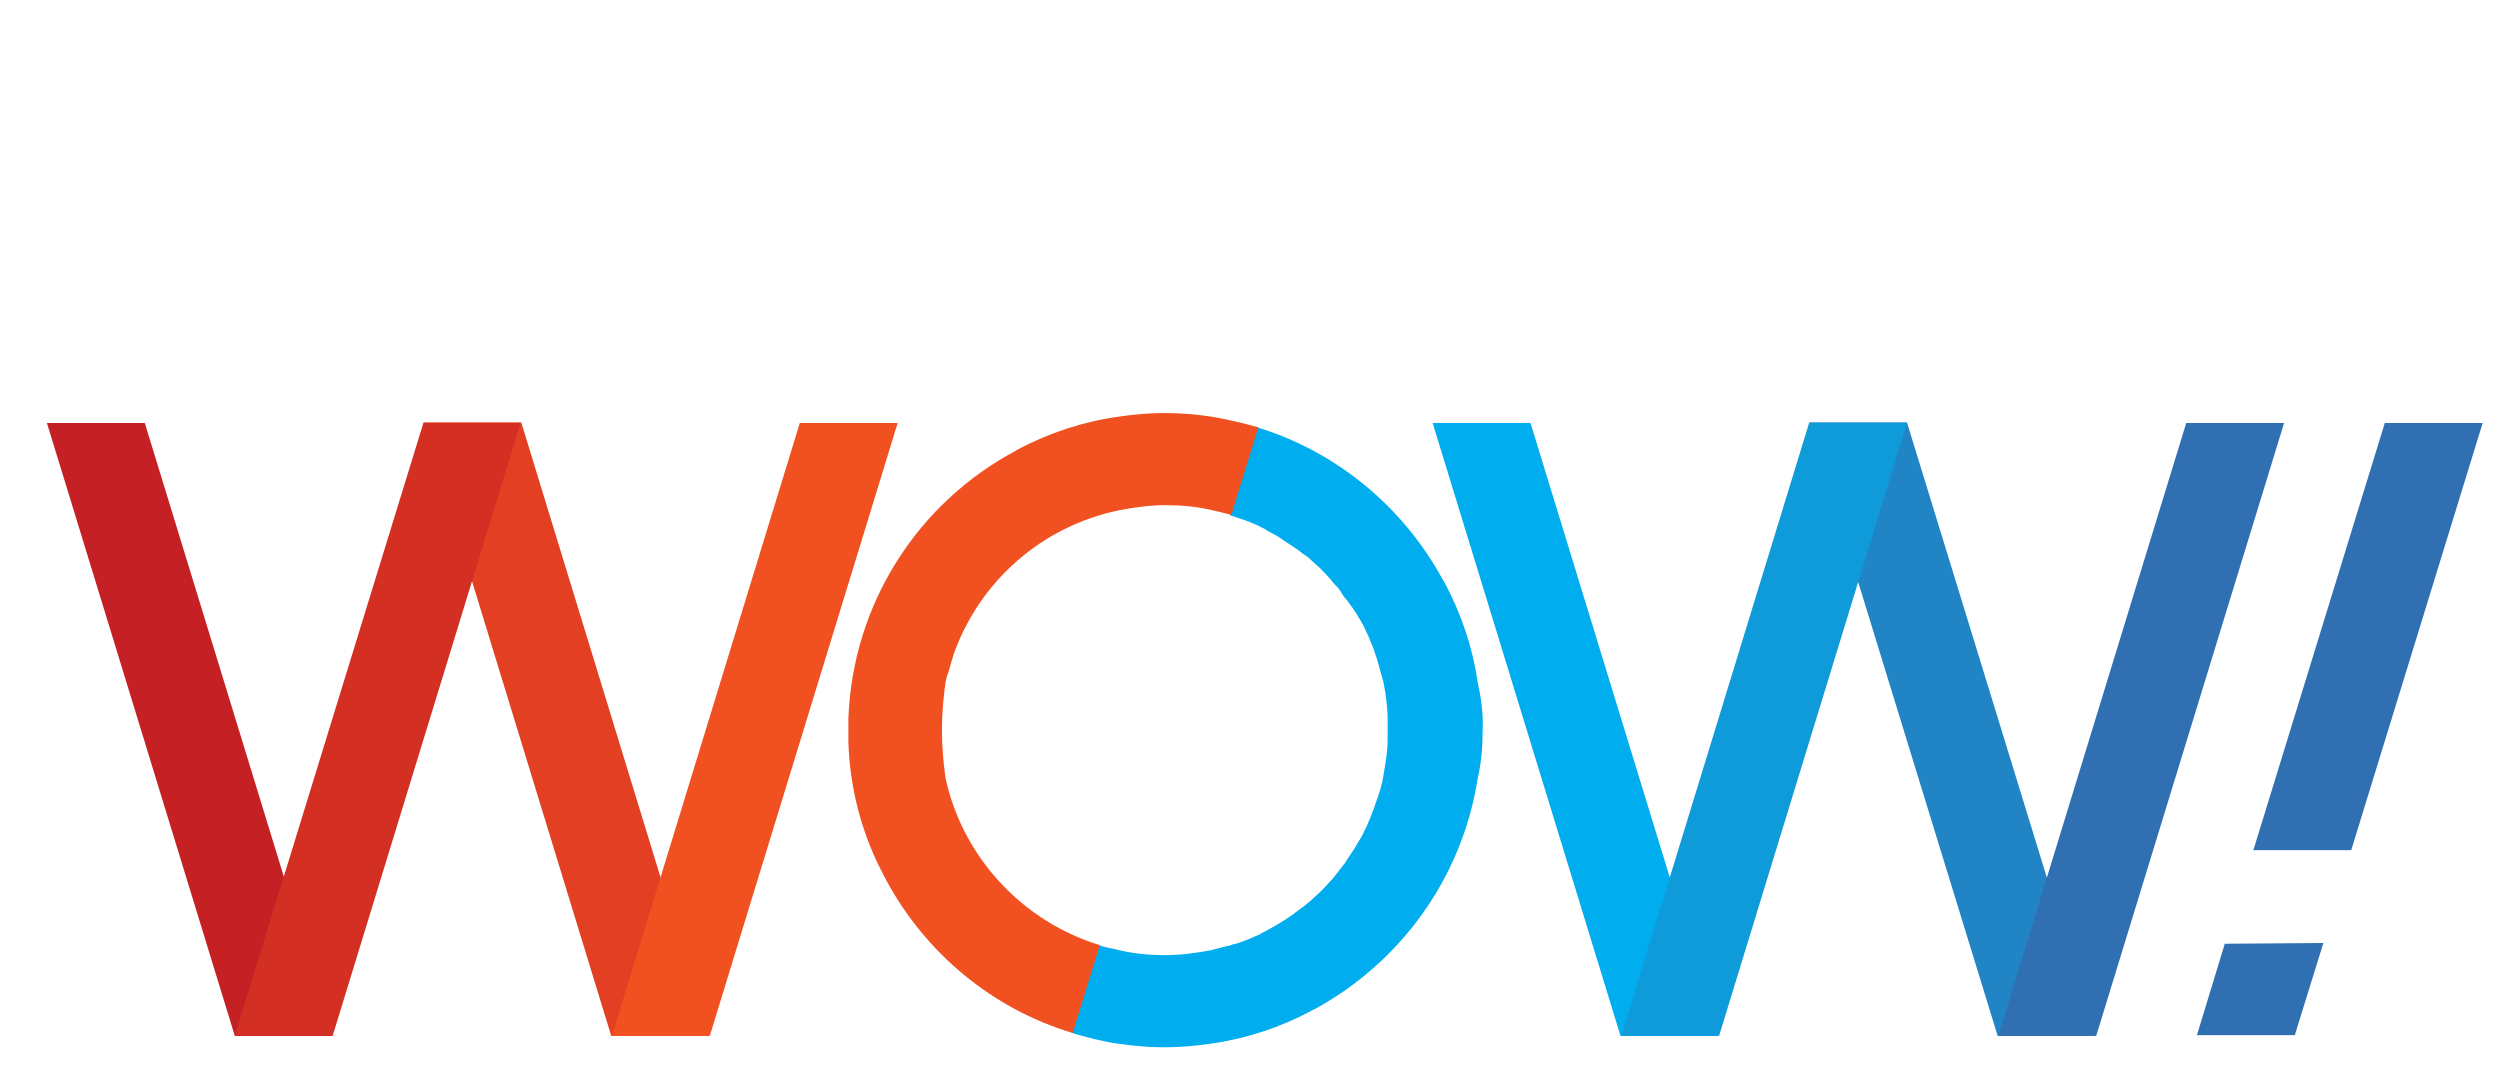
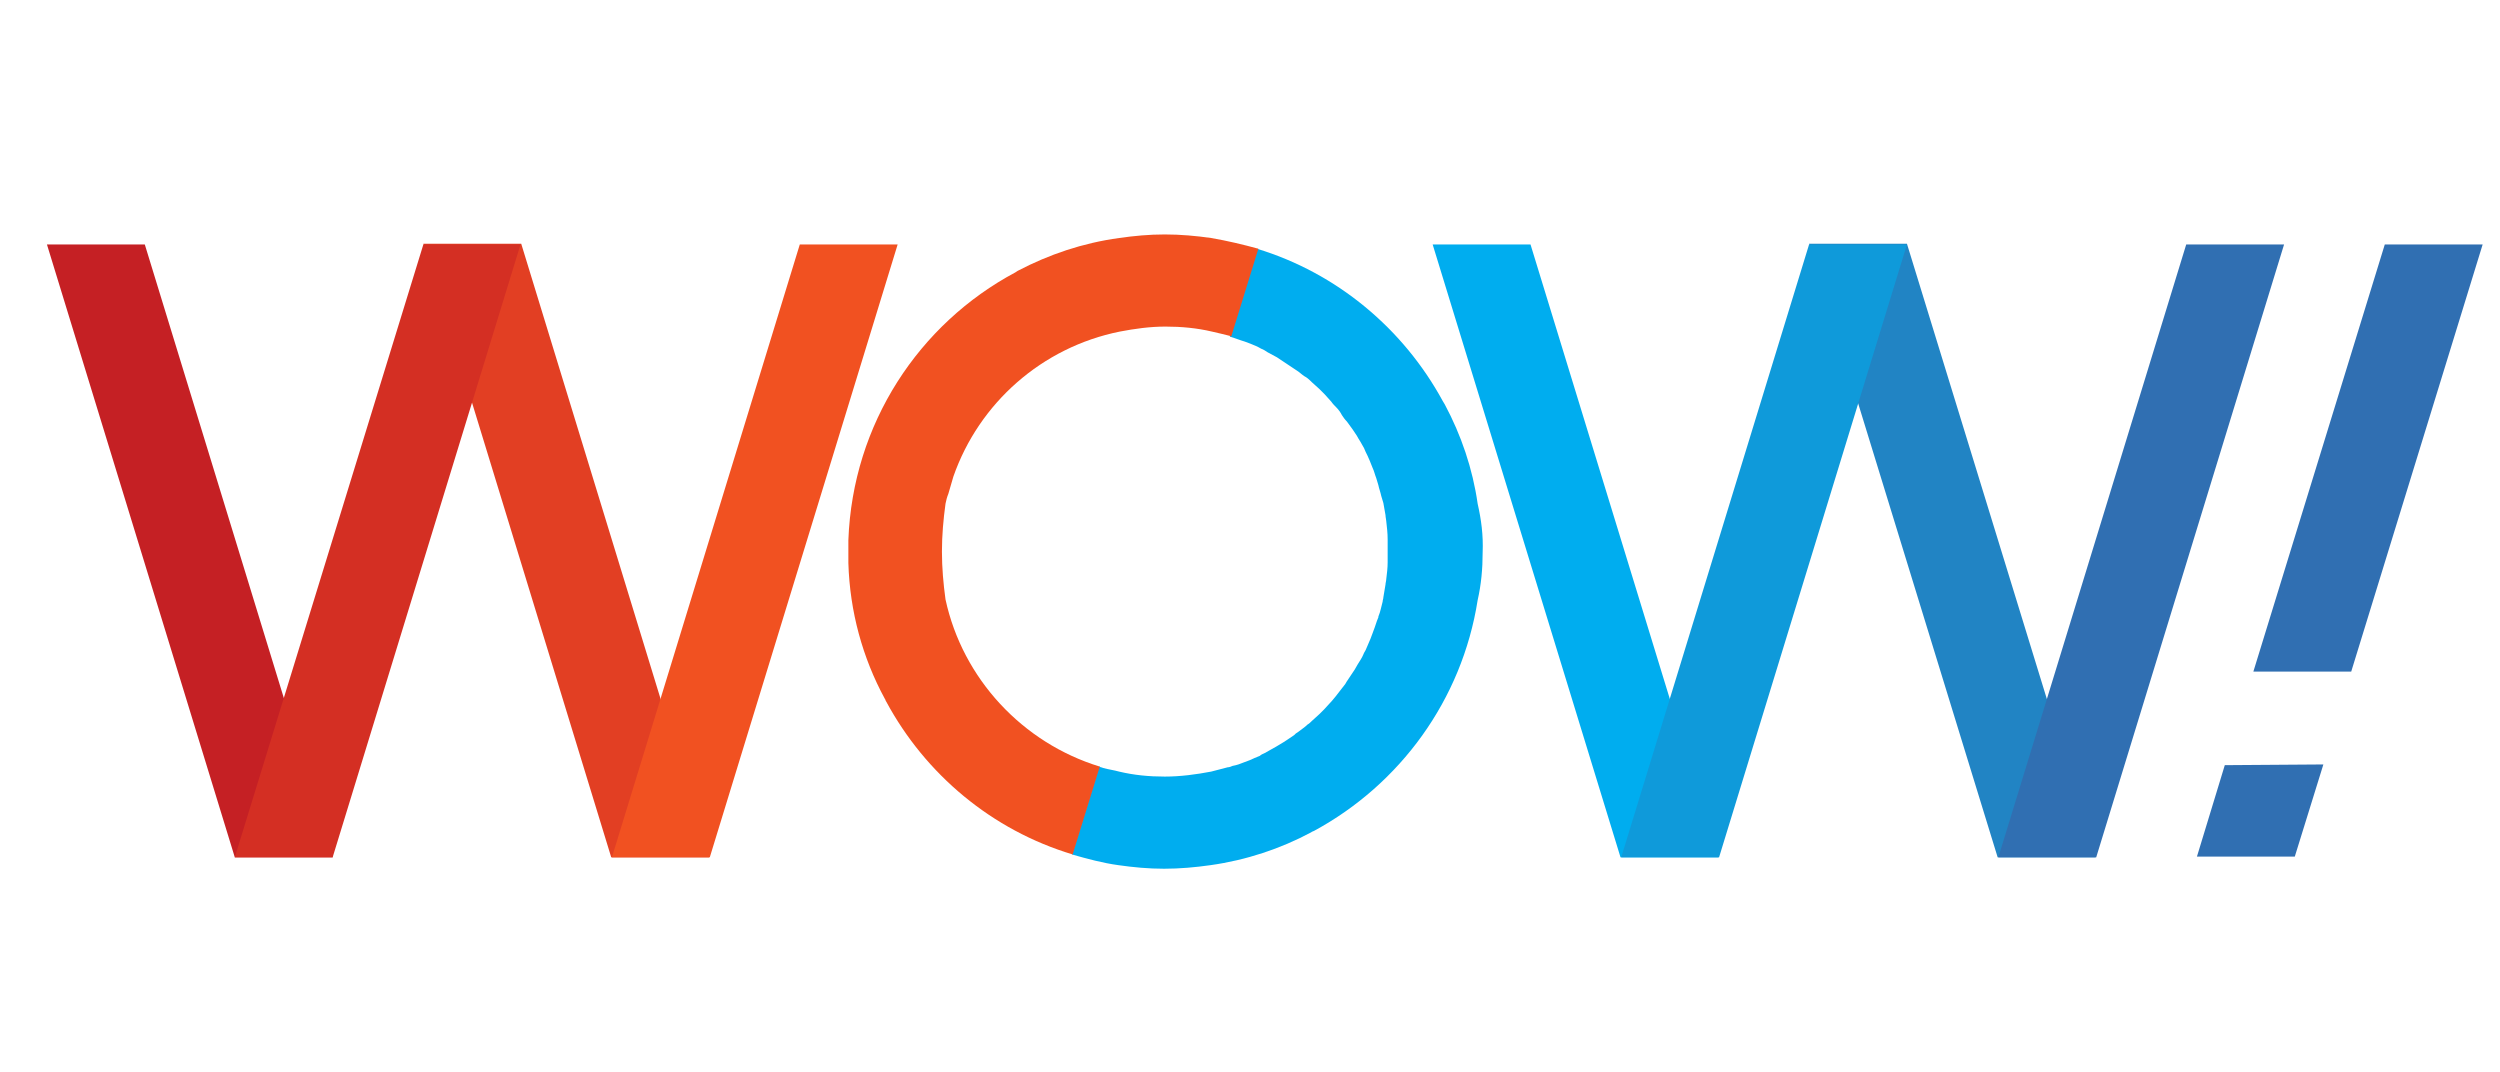
- <svg xmlns="http://www.w3.org/2000/svg" version="1.0" id="svg1568" x="0px" y="0px" viewBox="45 55 350 150" style="enable-background:new 0 0 444 314.5;" xml:space="preserve">
+ <svg xmlns="http://www.w3.org/2000/svg" version="1.0" id="svg1568" x="0px" y="0px" viewBox="45 80 350 150" style="enable-background:new 0 0 444 314.5;" xml:space="preserve">
  <style type="text/css">
	.st0{fill:#C52024;}
	.st1{fill:#E23F23;}
	.st2{fill:#F15121;}
	.st3{fill:#D42F23;}
	.st4{fill:#00ADEF;}
	.st5{fill:#2184C4;}
	.st6{fill:#306FB2;}
	.st7{fill:#0F9ADA;}
</style>
  <g id="layer1" transform="translate(104.7712,30.32217)">
    <g id="g1771" transform="translate(0.4999982,-0.4999934)">
      <path id="path1105" class="st0" d="M-13.7,170.2h-13.7l-26.3-85.8h13.7L-13.7,170.2z" />
      <path id="path1109" class="st1" d="M39,170.2H25.3L-1,84.3h13.7L39,170.2z" />
      <path id="path1113" class="st2" d="M25.4,170.2h13.7l26.3-85.8H51.7L25.4,170.2z" />
      <path id="path1117" class="st3" d="M-27.4,170.2h13.7l26.3-85.8H-1L-27.4,170.2z" />
      <path id="path1121" class="st4" d="M180.3,170.2h-13.7l-26.3-85.8H154L180.3,170.2z" />
      <path id="path1125" class="st5" d="M233.1,170.2h-13.7L193,84.3h13.7L233.1,170.2z" />
      <path id="path1129" class="st6" d="M219.5,170.2h13.7l26.3-85.8h-13.7L219.5,170.2z" />
      <path id="path1133" class="st6" d="M268.9,144.2l18.4-59.8h-13.7l-18.4,59.8H268.9z" />
      <path id="path1137" class="st6" d="M251.2,157.3l-3.9,12.8H261l4-12.9L251.2,157.3z" />
      <path id="path1141" class="st7" d="M166.7,170.2h13.7l26.3-85.8H193L166.7,170.2z" />
      <path id="path1153" class="st4" d="M146.6,120.7c-0.7-4.9-2.3-9.6-4.6-13.9    c-0.1-0.2-0.2-0.3-0.3-0.5c-5.5-10.1-14.8-17.9-26-21.3l-3.8,12.3h0h0l0,0c0.7,0.2,1.4,0.5,2.1,0.7c0.3,0.1,0.5,0.2,0.8,0.3    c0.5,0.2,1,0.4,1.5,0.7c0.3,0.1,0.6,0.3,0.9,0.5c0.4,0.2,0.9,0.5,1.3,0.7c0.3,0.2,0.6,0.4,0.9,0.6c0.4,0.3,0.8,0.5,1.2,0.8    c0.3,0.2,0.6,0.4,0.9,0.6c0.4,0.3,0.7,0.6,1.1,0.8c0.3,0.2,0.6,0.5,0.8,0.7c0.3,0.3,0.7,0.6,1,0.9c0.3,0.3,0.5,0.5,0.8,0.8    c0.3,0.3,0.6,0.7,0.9,1c0.2,0.3,0.5,0.6,0.7,0.8c0.3,0.3,0.6,0.7,0.8,1.1c0.2,0.3,0.4,0.6,0.7,0.9c0.3,0.4,0.5,0.7,0.8,1.1    c0.2,0.3,0.4,0.6,0.6,0.9c0.2,0.4,0.5,0.8,0.7,1.2c0.2,0.3,0.4,0.7,0.5,1c0.2,0.4,0.4,0.8,0.6,1.3c0.1,0.3,0.3,0.7,0.4,1    c0.2,0.4,0.3,0.9,0.5,1.4c0.1,0.3,0.2,0.7,0.3,1c0.1,0.5,0.3,1,0.4,1.5c0.1,0.3,0.2,0.7,0.3,1c0.1,0.6,0.2,1.1,0.3,1.7    c0,0.3,0.1,0.6,0.1,0.8c0.1,0.9,0.2,1.7,0.2,2.6c0,0.5,0,1.1,0,1.6c0,0.5,0,1.1,0,1.6c0,0.8-0.1,1.6-0.2,2.4    c0,0.2-0.1,0.5-0.1,0.7c-0.1,0.6-0.2,1.2-0.3,1.8c0,0.2-0.1,0.4-0.1,0.6c-0.2,0.7-0.3,1.4-0.6,2.1l0,0l0,0c0,0,0,0.1,0,0.1    c-0.1,0.2-0.1,0.3-0.2,0.5c-0.2,0.6-0.4,1.2-0.6,1.7c-0.1,0.3-0.2,0.5-0.3,0.8c-0.2,0.5-0.4,0.9-0.6,1.4c-0.1,0.3-0.3,0.5-0.4,0.8    c-0.2,0.5-0.5,0.9-0.8,1.4c-0.1,0.2-0.3,0.5-0.4,0.7c-0.4,0.6-0.8,1.2-1.2,1.8c0,0.1-0.1,0.1-0.1,0.2c-0.5,0.6-0.9,1.2-1.4,1.8    c-0.2,0.2-0.3,0.4-0.5,0.6c-0.4,0.4-0.7,0.8-1.1,1.2c-0.2,0.2-0.4,0.4-0.6,0.6c-0.4,0.4-0.8,0.7-1.1,1c-0.2,0.2-0.4,0.4-0.6,0.5    c-0.4,0.4-0.9,0.7-1.4,1.1c-0.2,0.1-0.3,0.2-0.5,0.4c-0.6,0.4-1.3,0.9-2,1.3c-0.2,0.1-0.3,0.2-0.5,0.3c-0.5,0.3-1.1,0.6-1.6,0.9    c-0.2,0.1-0.5,0.2-0.7,0.4c-0.5,0.2-1,0.4-1.4,0.6c-0.3,0.1-0.5,0.2-0.8,0.3c-0.5,0.2-1,0.4-1.6,0.5c-0.2,0.1-0.5,0.2-0.7,0.2    c-0.8,0.2-1.5,0.4-2.3,0.6c-2.1,0.4-4.3,0.7-6.5,0.7c-2.2,0-4.3-0.2-6.4-0.7c-0.7-0.2-1.5-0.3-2.2-0.5l-0.3-0.1    c-0.1,0-0.2-0.1-0.3-0.1l-3.8,12.3c2.1,0.6,4.3,1.2,6.5,1.5c2.1,0.3,4.2,0.5,6.4,0.5c2.2,0,4.4-0.2,6.5-0.5    c5-0.7,9.8-2.3,14.1-4.6c0.1-0.1,0.2-0.1,0.4-0.2c12-6.5,20.7-18.3,22.9-32.3c0.5-2.2,0.7-4.4,0.7-6.7    C147.4,125.1,147.1,122.9,146.6,120.7" />
      <path id="path1157" class="st2" d="M109.3,83.5c-2.1-0.3-4.3-0.5-6.5-0.5    c-2.2,0-4.3,0.2-6.4,0.5c-5.1,0.7-9.8,2.3-14.2,4.6c-0.1,0.1-0.2,0.1-0.3,0.2c-13.5,7.2-22.8,21.2-23.4,37.5c0,0.5,0,1.1,0,1.6    c0,0.5,0,1.1,0,1.6c0.2,6.8,2,13.3,5.1,19c0.1,0.1,0.1,0.3,0.2,0.4c5.5,10.2,14.8,18,26.1,21.4l3.8-12.3    c-10.8-3.3-19.2-12.3-21.6-23.4c-0.3-2.2-0.5-4.4-0.5-6.7c0-2.3,0.2-4.5,0.5-6.7c0.1-0.5,0.2-0.9,0.4-1.4l0.7-2.4    c3.6-10.3,12.4-18.1,23.3-20.3c2.1-0.4,4.2-0.7,6.4-0.7c2.2,0,4.4,0.2,6.5,0.7c0.9,0.2,1.7,0.4,2.5,0.6v0l0,0h0l0.2,0.1l3.8-12.3    C113.7,84.4,111.6,83.9,109.3,83.5" />
    </g>
  </g>
</svg>
